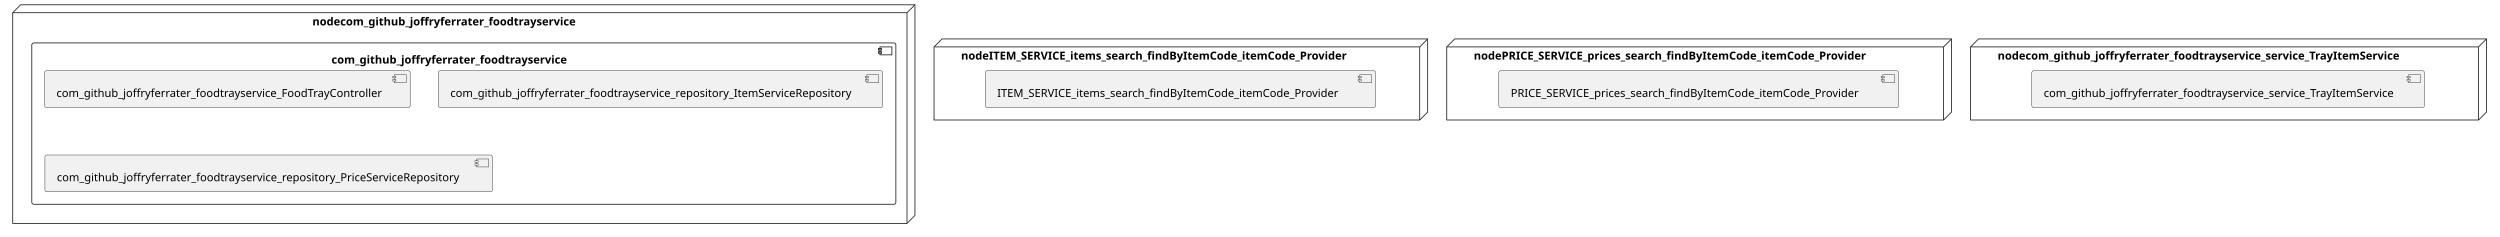
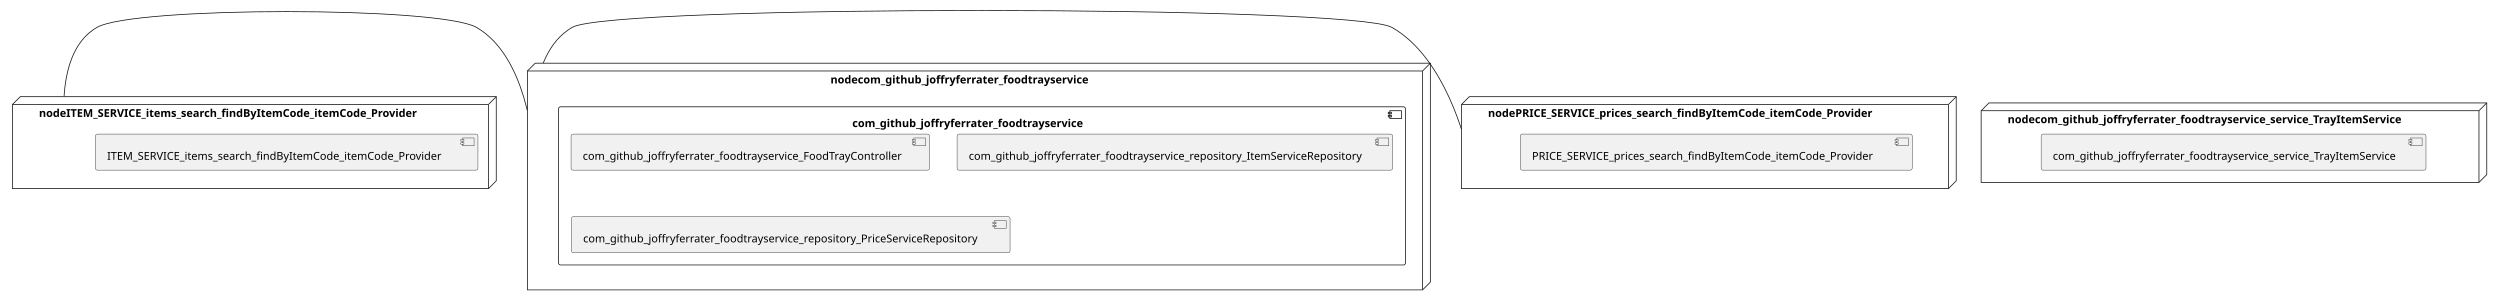
- <svg xmlns="http://www.w3.org/2000/svg" xmlns:xlink="http://www.w3.org/1999/xlink" contentStyleType="text/css" height="298px" preserveAspectRatio="none" style="width:3145px;height:298px;background:#FFFFFF;" version="1.1" viewBox="0 0 3145 298" width="3145px" zoomAndPan="magnify">
+ <svg xmlns="http://www.w3.org/2000/svg" xmlns:xlink="http://www.w3.org/1999/xlink" contentStyleType="text/css" height="389px" preserveAspectRatio="none" style="width:3209px;height:389px;background:#FFFFFF;" version="1.1" viewBox="0 0 3209 389" width="3209px" zoomAndPan="magnify">
  <defs />
  <g>
    <g id="cluster_nodecom_github_joffryferrater_foodtrayservice">
-       <polygon fill="none" points="16,16,26,6,1151,6,1151,271,1141,281,16,281,16,16" style="stroke:#181818;stroke-width:1.0;" />
-       <line style="stroke:#181818;stroke-width:1.0;" x1="1141" x2="1151" y1="16" y2="6" />
-       <line style="stroke:#181818;stroke-width:1.0;" x1="16" x2="1141" y1="16" y2="16" />
-       <line style="stroke:#181818;stroke-width:1.0;" x1="1141" x2="1141" y1="16" y2="281" />
-       <text fill="#000000" font-family="sans-serif" font-size="14" font-weight="bold" lengthAdjust="spacing" textLength="373" x="393" y="31.995">nodecom_github_joffryferrater_foodtrayservice</text>
+       <polygon fill="none" points="677,91.11,687,81.11,1836,81.11,1836,362.11,1826,372.11,677,372.11,677,91.11" style="stroke:#181818;stroke-width:1.0;" />
+       <line style="stroke:#181818;stroke-width:1.0;" x1="1826" x2="1836" y1="91.11" y2="81.11" />
+       <line style="stroke:#181818;stroke-width:1.0;" x1="677" x2="1826" y1="91.11" y2="91.11" />
+       <line style="stroke:#181818;stroke-width:1.0;" x1="1826" x2="1826" y1="91.11" y2="372.11" />
+       <text fill="#000000" font-family="sans-serif" font-size="14" font-weight="bold" lengthAdjust="spacing" textLength="373" x="1066" y="107.105">nodecom_github_joffryferrater_foodtrayservice</text>
    </g>
    <g id="cluster_com_github_joffryferrater_foodtrayservice">
-       <rect fill="none" height="203" rx="2.5" ry="2.5" style="stroke:#181818;stroke-width:1.0;" width="1087" x="40" y="54" />
-       <rect fill="none" height="10" style="stroke:#181818;stroke-width:1.0;" width="15" x="1107" y="59" />
-       <rect fill="none" height="2" style="stroke:#181818;stroke-width:1.0;" width="4" x="1105" y="61" />
-       <rect fill="none" height="2" style="stroke:#181818;stroke-width:1.0;" width="4" x="1105" y="65" />
-       <text fill="#000000" font-family="sans-serif" font-size="14" font-weight="bold" lengthAdjust="spacing" textLength="333" x="417" y="79.995">com_github_joffryferrater_foodtrayservice</text>
+       <rect fill="none" height="203" rx="2.5" ry="2.5" style="stroke:#181818;stroke-width:1.0;" width="1087" x="717" y="137.11" />
+       <rect fill="none" height="10" style="stroke:#181818;stroke-width:1.0;" width="15" x="1784" y="142.11" />
+       <rect fill="none" height="2" style="stroke:#181818;stroke-width:1.0;" width="4" x="1782" y="144.11" />
+       <rect fill="none" height="2" style="stroke:#181818;stroke-width:1.0;" width="4" x="1782" y="148.11" />
+       <text fill="#000000" font-family="sans-serif" font-size="14" font-weight="bold" lengthAdjust="spacing" textLength="333" x="1094" y="163.105">com_github_joffryferrater_foodtrayservice</text>
    </g>
    <g id="cluster_nodeITEM_SERVICE_items_search_findByItemCode_itemCode_Provider">
-       <polygon fill="none" points="1175,59,1185,49,1796,49,1796,141,1786,151,1175,151,1175,59" style="stroke:#181818;stroke-width:1.0;" />
-       <line style="stroke:#181818;stroke-width:1.0;" x1="1786" x2="1796" y1="59" y2="49" />
-       <line style="stroke:#181818;stroke-width:1.0;" x1="1175" x2="1786" y1="59" y2="59" />
-       <line style="stroke:#181818;stroke-width:1.0;" x1="1786" x2="1786" y1="59" y2="151" />
-       <text fill="#000000" font-family="sans-serif" font-size="14" font-weight="bold" lengthAdjust="spacing" textLength="545" x="1209" y="74.995">nodeITEM_SERVICE_items_search_findByItemCode_itemCode_Provider</text>
+       <polygon fill="none" points="16,134.11,26,124.11,637,124.11,637,232.11,627,242.11,16,242.11,16,134.11" style="stroke:#181818;stroke-width:1.0;" />
+       <line style="stroke:#181818;stroke-width:1.0;" x1="627" x2="637" y1="134.11" y2="124.11" />
+       <line style="stroke:#181818;stroke-width:1.0;" x1="16" x2="627" y1="134.11" y2="134.11" />
+       <line style="stroke:#181818;stroke-width:1.0;" x1="627" x2="627" y1="134.11" y2="242.11" />
+       <text fill="#000000" font-family="sans-serif" font-size="14" font-weight="bold" lengthAdjust="spacing" textLength="545" x="50" y="150.105">nodeITEM_SERVICE_items_search_findByItemCode_itemCode_Provider</text>
    </g>
    <g id="cluster_nodePRICE_SERVICE_prices_search_findByItemCode_itemCode_Provider">
-       <polygon fill="none" points="1820,59,1830,49,2455,49,2455,141,2445,151,1820,151,1820,59" style="stroke:#181818;stroke-width:1.0;" />
-       <line style="stroke:#181818;stroke-width:1.0;" x1="2445" x2="2455" y1="59" y2="49" />
-       <line style="stroke:#181818;stroke-width:1.0;" x1="1820" x2="2445" y1="59" y2="59" />
-       <line style="stroke:#181818;stroke-width:1.0;" x1="2445" x2="2445" y1="59" y2="151" />
-       <text fill="#000000" font-family="sans-serif" font-size="14" font-weight="bold" lengthAdjust="spacing" textLength="559" x="1854" y="74.995">nodePRICE_SERVICE_prices_search_findByItemCode_itemCode_Provider</text>
+       <polygon fill="none" points="1876,134.11,1886,124.11,2511,124.11,2511,232.11,2501,242.11,1876,242.11,1876,134.11" style="stroke:#181818;stroke-width:1.0;" />
+       <line style="stroke:#181818;stroke-width:1.0;" x1="2501" x2="2511" y1="134.11" y2="124.11" />
+       <line style="stroke:#181818;stroke-width:1.0;" x1="1876" x2="2501" y1="134.11" y2="134.11" />
+       <line style="stroke:#181818;stroke-width:1.0;" x1="2501" x2="2501" y1="134.11" y2="242.11" />
+       <text fill="#000000" font-family="sans-serif" font-size="14" font-weight="bold" lengthAdjust="spacing" textLength="559" x="1910" y="150.105">nodePRICE_SERVICE_prices_search_findByItemCode_itemCode_Provider</text>
    </g>
    <g id="cluster_nodecom_github_joffryferrater_foodtrayservice_service_TrayItemService">
-       <polygon fill="none" points="2479,59,2489,49,3128,49,3128,141,3118,151,2479,151,2479,59" style="stroke:#181818;stroke-width:1.0;" />
-       <line style="stroke:#181818;stroke-width:1.0;" x1="3118" x2="3128" y1="59" y2="49" />
-       <line style="stroke:#181818;stroke-width:1.0;" x1="2479" x2="3118" y1="59" y2="59" />
-       <line style="stroke:#181818;stroke-width:1.0;" x1="3118" x2="3118" y1="59" y2="151" />
-       <text fill="#000000" font-family="sans-serif" font-size="14" font-weight="bold" lengthAdjust="spacing" textLength="573" x="2513" y="74.995">nodecom_github_joffryferrater_foodtrayservice_service_TrayItemService</text>
+       <polygon fill="none" points="2543,142.11,2553,132.11,3192,132.11,3192,224.11,3182,234.11,2543,234.11,2543,142.11" style="stroke:#181818;stroke-width:1.0;" />
+       <line style="stroke:#181818;stroke-width:1.0;" x1="3182" x2="3192" y1="142.11" y2="132.11" />
+       <line style="stroke:#181818;stroke-width:1.0;" x1="2543" x2="3182" y1="142.11" y2="142.11" />
+       <line style="stroke:#181818;stroke-width:1.0;" x1="3182" x2="3182" y1="142.11" y2="234.11" />
+       <text fill="#000000" font-family="sans-serif" font-size="14" font-weight="bold" lengthAdjust="spacing" textLength="573" x="2577" y="158.105">nodecom_github_joffryferrater_foodtrayservice_service_TrayItemService</text>
    </g>
    <g id="elem_com_github_joffryferrater_foodtrayservice_FoodTrayController">
-       <a href="jferrater-tap-and-eat-microservices.system#_FInPAq-NEe-9Y-Z2bsXY7g" target="_top" title="jferrater-tap-and-eat-microservices.system#_FInPAq-NEe-9Y-Z2bsXY7g" xlink:actuate="onRequest" xlink:href="jferrater-tap-and-eat-microservices.system#_FInPAq-NEe-9Y-Z2bsXY7g" xlink:show="new" xlink:title="jferrater-tap-and-eat-microservices.system#_FInPAq-NEe-9Y-Z2bsXY7g" xlink:type="simple">
-         <rect fill="#F1F1F1" height="46.297" rx="2.5" ry="2.5" style="stroke:#181818;stroke-width:0.5;" width="460" x="56" y="89" />
-         <rect fill="#F1F1F1" height="10" style="stroke:#181818;stroke-width:0.5;" width="15" x="496" y="94" />
-         <rect fill="#F1F1F1" height="2" style="stroke:#181818;stroke-width:0.5;" width="4" x="494" y="96" />
-         <rect fill="#F1F1F1" height="2" style="stroke:#181818;stroke-width:0.5;" width="4" x="494" y="100" />
-         <text fill="#000000" font-family="sans-serif" font-size="14" lengthAdjust="spacing" textLength="420" x="71" y="121.995">com_github_joffryferrater_foodtrayservice_FoodTrayController</text>
+       <a href="jferrater-tap-and-eat-microservices.system#_q-8lIbBVEe-IkqLrZFck5w" target="_top" title="jferrater-tap-and-eat-microservices.system#_q-8lIbBVEe-IkqLrZFck5w" xlink:actuate="onRequest" xlink:href="jferrater-tap-and-eat-microservices.system#_q-8lIbBVEe-IkqLrZFck5w" xlink:show="new" xlink:title="jferrater-tap-and-eat-microservices.system#_q-8lIbBVEe-IkqLrZFck5w" xlink:type="simple">
+         <rect fill="#F1F1F1" height="46.297" rx="2.5" ry="2.5" style="stroke:#181818;stroke-width:0.5;" width="460" x="733" y="172.11" />
+         <rect fill="#F1F1F1" height="10" style="stroke:#181818;stroke-width:0.5;" width="15" x="1173" y="177.11" />
+         <rect fill="#F1F1F1" height="2" style="stroke:#181818;stroke-width:0.5;" width="4" x="1171" y="179.11" />
+         <rect fill="#F1F1F1" height="2" style="stroke:#181818;stroke-width:0.5;" width="4" x="1171" y="183.11" />
+         <text fill="#000000" font-family="sans-serif" font-size="14" lengthAdjust="spacing" textLength="420" x="748" y="205.105">com_github_joffryferrater_foodtrayservice_FoodTrayController</text>
      </a>
    </g>
    <g id="elem_com_github_joffryferrater_foodtrayservice_repository_ItemServiceRepository">
-       <a href="jferrater-tap-and-eat-microservices.system#_FInPAq-NEe-9Y-Z2bsXY7g" target="_top" title="jferrater-tap-and-eat-microservices.system#_FInPAq-NEe-9Y-Z2bsXY7g" xlink:actuate="onRequest" xlink:href="jferrater-tap-and-eat-microservices.system#_FInPAq-NEe-9Y-Z2bsXY7g" xlink:show="new" xlink:title="jferrater-tap-and-eat-microservices.system#_FInPAq-NEe-9Y-Z2bsXY7g" xlink:type="simple">
-         <rect fill="#F1F1F1" height="46.297" rx="2.5" ry="2.5" style="stroke:#181818;stroke-width:0.5;" width="559" x="551.5" y="89" />
-         <rect fill="#F1F1F1" height="10" style="stroke:#181818;stroke-width:0.5;" width="15" x="1090.5" y="94" />
-         <rect fill="#F1F1F1" height="2" style="stroke:#181818;stroke-width:0.5;" width="4" x="1088.5" y="96" />
-         <rect fill="#F1F1F1" height="2" style="stroke:#181818;stroke-width:0.5;" width="4" x="1088.5" y="100" />
-         <text fill="#000000" font-family="sans-serif" font-size="14" lengthAdjust="spacing" textLength="519" x="566.5" y="121.995">com_github_joffryferrater_foodtrayservice_repository_ItemServiceRepository</text>
+       <a href="jferrater-tap-and-eat-microservices.system#_q-8lIbBVEe-IkqLrZFck5w" target="_top" title="jferrater-tap-and-eat-microservices.system#_q-8lIbBVEe-IkqLrZFck5w" xlink:actuate="onRequest" xlink:href="jferrater-tap-and-eat-microservices.system#_q-8lIbBVEe-IkqLrZFck5w" xlink:show="new" xlink:title="jferrater-tap-and-eat-microservices.system#_q-8lIbBVEe-IkqLrZFck5w" xlink:type="simple">
+         <rect fill="#F1F1F1" height="46.297" rx="2.5" ry="2.5" style="stroke:#181818;stroke-width:0.5;" width="559" x="1228.5" y="172.11" />
+         <rect fill="#F1F1F1" height="10" style="stroke:#181818;stroke-width:0.5;" width="15" x="1767.5" y="177.11" />
+         <rect fill="#F1F1F1" height="2" style="stroke:#181818;stroke-width:0.5;" width="4" x="1765.5" y="179.11" />
+         <rect fill="#F1F1F1" height="2" style="stroke:#181818;stroke-width:0.5;" width="4" x="1765.5" y="183.11" />
+         <text fill="#000000" font-family="sans-serif" font-size="14" lengthAdjust="spacing" textLength="519" x="1243.5" y="205.105">com_github_joffryferrater_foodtrayservice_repository_ItemServiceRepository</text>
      </a>
    </g>
    <g id="elem_com_github_joffryferrater_foodtrayservice_repository_PriceServiceRepository">
-       <a href="jferrater-tap-and-eat-microservices.system#_FInPAq-NEe-9Y-Z2bsXY7g" target="_top" title="jferrater-tap-and-eat-microservices.system#_FInPAq-NEe-9Y-Z2bsXY7g" xlink:actuate="onRequest" xlink:href="jferrater-tap-and-eat-microservices.system#_FInPAq-NEe-9Y-Z2bsXY7g" xlink:show="new" xlink:title="jferrater-tap-and-eat-microservices.system#_FInPAq-NEe-9Y-Z2bsXY7g" xlink:type="simple">
-         <rect fill="#F1F1F1" height="46.297" rx="2.5" ry="2.5" style="stroke:#181818;stroke-width:0.5;" width="563" x="56.5" y="195" />
-         <rect fill="#F1F1F1" height="10" style="stroke:#181818;stroke-width:0.5;" width="15" x="599.5" y="200" />
-         <rect fill="#F1F1F1" height="2" style="stroke:#181818;stroke-width:0.5;" width="4" x="597.5" y="202" />
-         <rect fill="#F1F1F1" height="2" style="stroke:#181818;stroke-width:0.5;" width="4" x="597.5" y="206" />
-         <text fill="#000000" font-family="sans-serif" font-size="14" lengthAdjust="spacing" textLength="523" x="71.5" y="227.995">com_github_joffryferrater_foodtrayservice_repository_PriceServiceRepository</text>
+       <a href="jferrater-tap-and-eat-microservices.system#_q-8lIbBVEe-IkqLrZFck5w" target="_top" title="jferrater-tap-and-eat-microservices.system#_q-8lIbBVEe-IkqLrZFck5w" xlink:actuate="onRequest" xlink:href="jferrater-tap-and-eat-microservices.system#_q-8lIbBVEe-IkqLrZFck5w" xlink:show="new" xlink:title="jferrater-tap-and-eat-microservices.system#_q-8lIbBVEe-IkqLrZFck5w" xlink:type="simple">
+         <rect fill="#F1F1F1" height="46.297" rx="2.5" ry="2.5" style="stroke:#181818;stroke-width:0.5;" width="563" x="733.5" y="278.11" />
+         <rect fill="#F1F1F1" height="10" style="stroke:#181818;stroke-width:0.5;" width="15" x="1276.5" y="283.11" />
+         <rect fill="#F1F1F1" height="2" style="stroke:#181818;stroke-width:0.5;" width="4" x="1274.5" y="285.11" />
+         <rect fill="#F1F1F1" height="2" style="stroke:#181818;stroke-width:0.5;" width="4" x="1274.5" y="289.11" />
+         <text fill="#000000" font-family="sans-serif" font-size="14" lengthAdjust="spacing" textLength="523" x="748.5" y="311.105">com_github_joffryferrater_foodtrayservice_repository_PriceServiceRepository</text>
      </a>
    </g>
    <g id="elem_ITEM_SERVICE_items_search_findByItemCode_itemCode_Provider">
-       <a href="jferrater-tap-and-eat-microservices.system#_FInPAq-NEe-9Y-Z2bsXY7g" target="_top" title="jferrater-tap-and-eat-microservices.system#_FInPAq-NEe-9Y-Z2bsXY7g" xlink:actuate="onRequest" xlink:href="jferrater-tap-and-eat-microservices.system#_FInPAq-NEe-9Y-Z2bsXY7g" xlink:show="new" xlink:title="jferrater-tap-and-eat-microservices.system#_FInPAq-NEe-9Y-Z2bsXY7g" xlink:type="simple">
-         <rect fill="#F1F1F1" height="46.297" rx="2.5" ry="2.5" style="stroke:#181818;stroke-width:0.5;" width="491" x="1239.5" y="89" />
-         <rect fill="#F1F1F1" height="10" style="stroke:#181818;stroke-width:0.5;" width="15" x="1710.5" y="94" />
-         <rect fill="#F1F1F1" height="2" style="stroke:#181818;stroke-width:0.5;" width="4" x="1708.5" y="96" />
-         <rect fill="#F1F1F1" height="2" style="stroke:#181818;stroke-width:0.5;" width="4" x="1708.5" y="100" />
-         <text fill="#000000" font-family="sans-serif" font-size="14" lengthAdjust="spacing" textLength="451" x="1254.5" y="121.995">ITEM_SERVICE_items_search_findByItemCode_itemCode_Provider</text>
+       <a href="jferrater-tap-and-eat-microservices.system#_q-8lIbBVEe-IkqLrZFck5w" target="_top" title="jferrater-tap-and-eat-microservices.system#_q-8lIbBVEe-IkqLrZFck5w" xlink:actuate="onRequest" xlink:href="jferrater-tap-and-eat-microservices.system#_q-8lIbBVEe-IkqLrZFck5w" xlink:show="new" xlink:title="jferrater-tap-and-eat-microservices.system#_q-8lIbBVEe-IkqLrZFck5w" xlink:type="simple">
+         <rect fill="#F1F1F1" height="46.297" rx="2.5" ry="2.5" style="stroke:#181818;stroke-width:0.5;" width="491" x="122.5" y="172.11" />
+         <rect fill="#F1F1F1" height="10" style="stroke:#181818;stroke-width:0.5;" width="15" x="593.5" y="177.11" />
+         <rect fill="#F1F1F1" height="2" style="stroke:#181818;stroke-width:0.5;" width="4" x="591.5" y="179.11" />
+         <rect fill="#F1F1F1" height="2" style="stroke:#181818;stroke-width:0.5;" width="4" x="591.5" y="183.11" />
+         <text fill="#000000" font-family="sans-serif" font-size="14" lengthAdjust="spacing" textLength="451" x="137.5" y="205.105">ITEM_SERVICE_items_search_findByItemCode_itemCode_Provider</text>
      </a>
    </g>
    <g id="elem_PRICE_SERVICE_prices_search_findByItemCode_itemCode_Provider">
-       <a href="jferrater-tap-and-eat-microservices.system#_FInPAq-NEe-9Y-Z2bsXY7g" target="_top" title="jferrater-tap-and-eat-microservices.system#_FInPAq-NEe-9Y-Z2bsXY7g" xlink:actuate="onRequest" xlink:href="jferrater-tap-and-eat-microservices.system#_FInPAq-NEe-9Y-Z2bsXY7g" xlink:show="new" xlink:title="jferrater-tap-and-eat-microservices.system#_FInPAq-NEe-9Y-Z2bsXY7g" xlink:type="simple">
-         <rect fill="#F1F1F1" height="46.297" rx="2.5" ry="2.5" style="stroke:#181818;stroke-width:0.5;" width="503" x="1885.5" y="89" />
-         <rect fill="#F1F1F1" height="10" style="stroke:#181818;stroke-width:0.5;" width="15" x="2368.5" y="94" />
-         <rect fill="#F1F1F1" height="2" style="stroke:#181818;stroke-width:0.5;" width="4" x="2366.5" y="96" />
-         <rect fill="#F1F1F1" height="2" style="stroke:#181818;stroke-width:0.5;" width="4" x="2366.5" y="100" />
-         <text fill="#000000" font-family="sans-serif" font-size="14" lengthAdjust="spacing" textLength="463" x="1900.5" y="121.995">PRICE_SERVICE_prices_search_findByItemCode_itemCode_Provider</text>
+       <a href="jferrater-tap-and-eat-microservices.system#_q-8lIbBVEe-IkqLrZFck5w" target="_top" title="jferrater-tap-and-eat-microservices.system#_q-8lIbBVEe-IkqLrZFck5w" xlink:actuate="onRequest" xlink:href="jferrater-tap-and-eat-microservices.system#_q-8lIbBVEe-IkqLrZFck5w" xlink:show="new" xlink:title="jferrater-tap-and-eat-microservices.system#_q-8lIbBVEe-IkqLrZFck5w" xlink:type="simple">
+         <rect fill="#F1F1F1" height="46.297" rx="2.5" ry="2.5" style="stroke:#181818;stroke-width:0.5;" width="503" x="1951.5" y="172.11" />
+         <rect fill="#F1F1F1" height="10" style="stroke:#181818;stroke-width:0.5;" width="15" x="2434.5" y="177.11" />
+         <rect fill="#F1F1F1" height="2" style="stroke:#181818;stroke-width:0.5;" width="4" x="2432.5" y="179.11" />
+         <rect fill="#F1F1F1" height="2" style="stroke:#181818;stroke-width:0.5;" width="4" x="2432.5" y="183.11" />
+         <text fill="#000000" font-family="sans-serif" font-size="14" lengthAdjust="spacing" textLength="463" x="1966.5" y="205.105">PRICE_SERVICE_prices_search_findByItemCode_itemCode_Provider</text>
      </a>
    </g>
    <g id="elem_com_github_joffryferrater_foodtrayservice_service_TrayItemService">
-       <a href="jferrater-tap-and-eat-microservices.system#_FInPAq-NEe-9Y-Z2bsXY7g" target="_top" title="jferrater-tap-and-eat-microservices.system#_FInPAq-NEe-9Y-Z2bsXY7g" xlink:actuate="onRequest" xlink:href="jferrater-tap-and-eat-microservices.system#_FInPAq-NEe-9Y-Z2bsXY7g" xlink:show="new" xlink:title="jferrater-tap-and-eat-microservices.system#_FInPAq-NEe-9Y-Z2bsXY7g" xlink:type="simple">
-         <rect fill="#F1F1F1" height="46.297" rx="2.5" ry="2.5" style="stroke:#181818;stroke-width:0.5;" width="494" x="2556" y="89" />
-         <rect fill="#F1F1F1" height="10" style="stroke:#181818;stroke-width:0.5;" width="15" x="3030" y="94" />
-         <rect fill="#F1F1F1" height="2" style="stroke:#181818;stroke-width:0.5;" width="4" x="3028" y="96" />
-         <rect fill="#F1F1F1" height="2" style="stroke:#181818;stroke-width:0.5;" width="4" x="3028" y="100" />
-         <text fill="#000000" font-family="sans-serif" font-size="14" lengthAdjust="spacing" textLength="454" x="2571" y="121.995">com_github_joffryferrater_foodtrayservice_service_TrayItemService</text>
+       <a href="jferrater-tap-and-eat-microservices.system#_q-8lIbBVEe-IkqLrZFck5w" target="_top" title="jferrater-tap-and-eat-microservices.system#_q-8lIbBVEe-IkqLrZFck5w" xlink:actuate="onRequest" xlink:href="jferrater-tap-and-eat-microservices.system#_q-8lIbBVEe-IkqLrZFck5w" xlink:show="new" xlink:title="jferrater-tap-and-eat-microservices.system#_q-8lIbBVEe-IkqLrZFck5w" xlink:type="simple">
+         <rect fill="#F1F1F1" height="46.297" rx="2.5" ry="2.5" style="stroke:#181818;stroke-width:0.5;" width="494" x="2620" y="172.11" />
+         <rect fill="#F1F1F1" height="10" style="stroke:#181818;stroke-width:0.5;" width="15" x="3094" y="177.11" />
+         <rect fill="#F1F1F1" height="2" style="stroke:#181818;stroke-width:0.5;" width="4" x="3092" y="179.11" />
+         <rect fill="#F1F1F1" height="2" style="stroke:#181818;stroke-width:0.5;" width="4" x="3092" y="183.11" />
+         <text fill="#000000" font-family="sans-serif" font-size="14" lengthAdjust="spacing" textLength="454" x="2635" y="205.105">com_github_joffryferrater_foodtrayservice_service_TrayItemService</text>
      </a>
+     </g>
+     <g id="link_nodeITEM_SERVICE_items_search_findByItemCode_itemCode_Provider_nodecom_github_joffryferrater_foodtrayservice">
+       <path d="M82.253,123.791 C82.286,123.249 82.322,122.706 82.359,122.162 C82.435,121.075 82.518,119.985 82.61,118.893 C82.793,116.71 83.011,114.518 83.266,112.325 C83.775,107.938 84.432,103.543 85.263,99.188 C86.925,90.477 89.282,81.922 92.538,73.897 C99.051,57.847 109.16,43.92 124.5,35.11 C171.42,8.16 564.58,8.16 611.5,35.11 C643.84,53.685 662.048,90.892 672.249,124.755 C673.524,128.988 674.674,133.168 675.711,137.254 C675.97,138.275 676.222,139.29 676.468,140.299 C676.59,140.804 676.711,141.306 676.83,141.807 " fill="none" id="nodeITEM_SERVICE_items_search_findByItemCode_itemCode_Provider-nodecom_github_joffryferrater_foodtrayservice" style="stroke:#181818;stroke-width:1.0;" />
+     </g>
+     <g id="link_nodePRICE_SERVICE_prices_search_findByItemCode_itemCode_Provider_nodecom_github_joffryferrater_foodtrayservice">
+       <path d="M1875.877,165.81 C1875.343,164.157 1874.78,162.454 1874.188,160.705 C1873.004,157.208 1871.704,153.53 1870.283,149.712 C1867.44,142.076 1864.113,133.882 1860.264,125.465 C1844.865,91.795 1821.1,54.545 1786.5,35.11 C1735.54,6.49 785.18,6 734.5,35.11 C719.12,43.945 708.259,57.654 700.636,73.412 C699.683,75.382 698.781,77.384 697.927,79.412 C697.713,79.919 697.503,80.428 697.295,80.938 " fill="none" id="nodePRICE_SERVICE_prices_search_findByItemCode_itemCode_Provider-nodecom_github_joffryferrater_foodtrayservice" style="stroke:#181818;stroke-width:1.0;" />
    </g>
  </g>
</svg>
